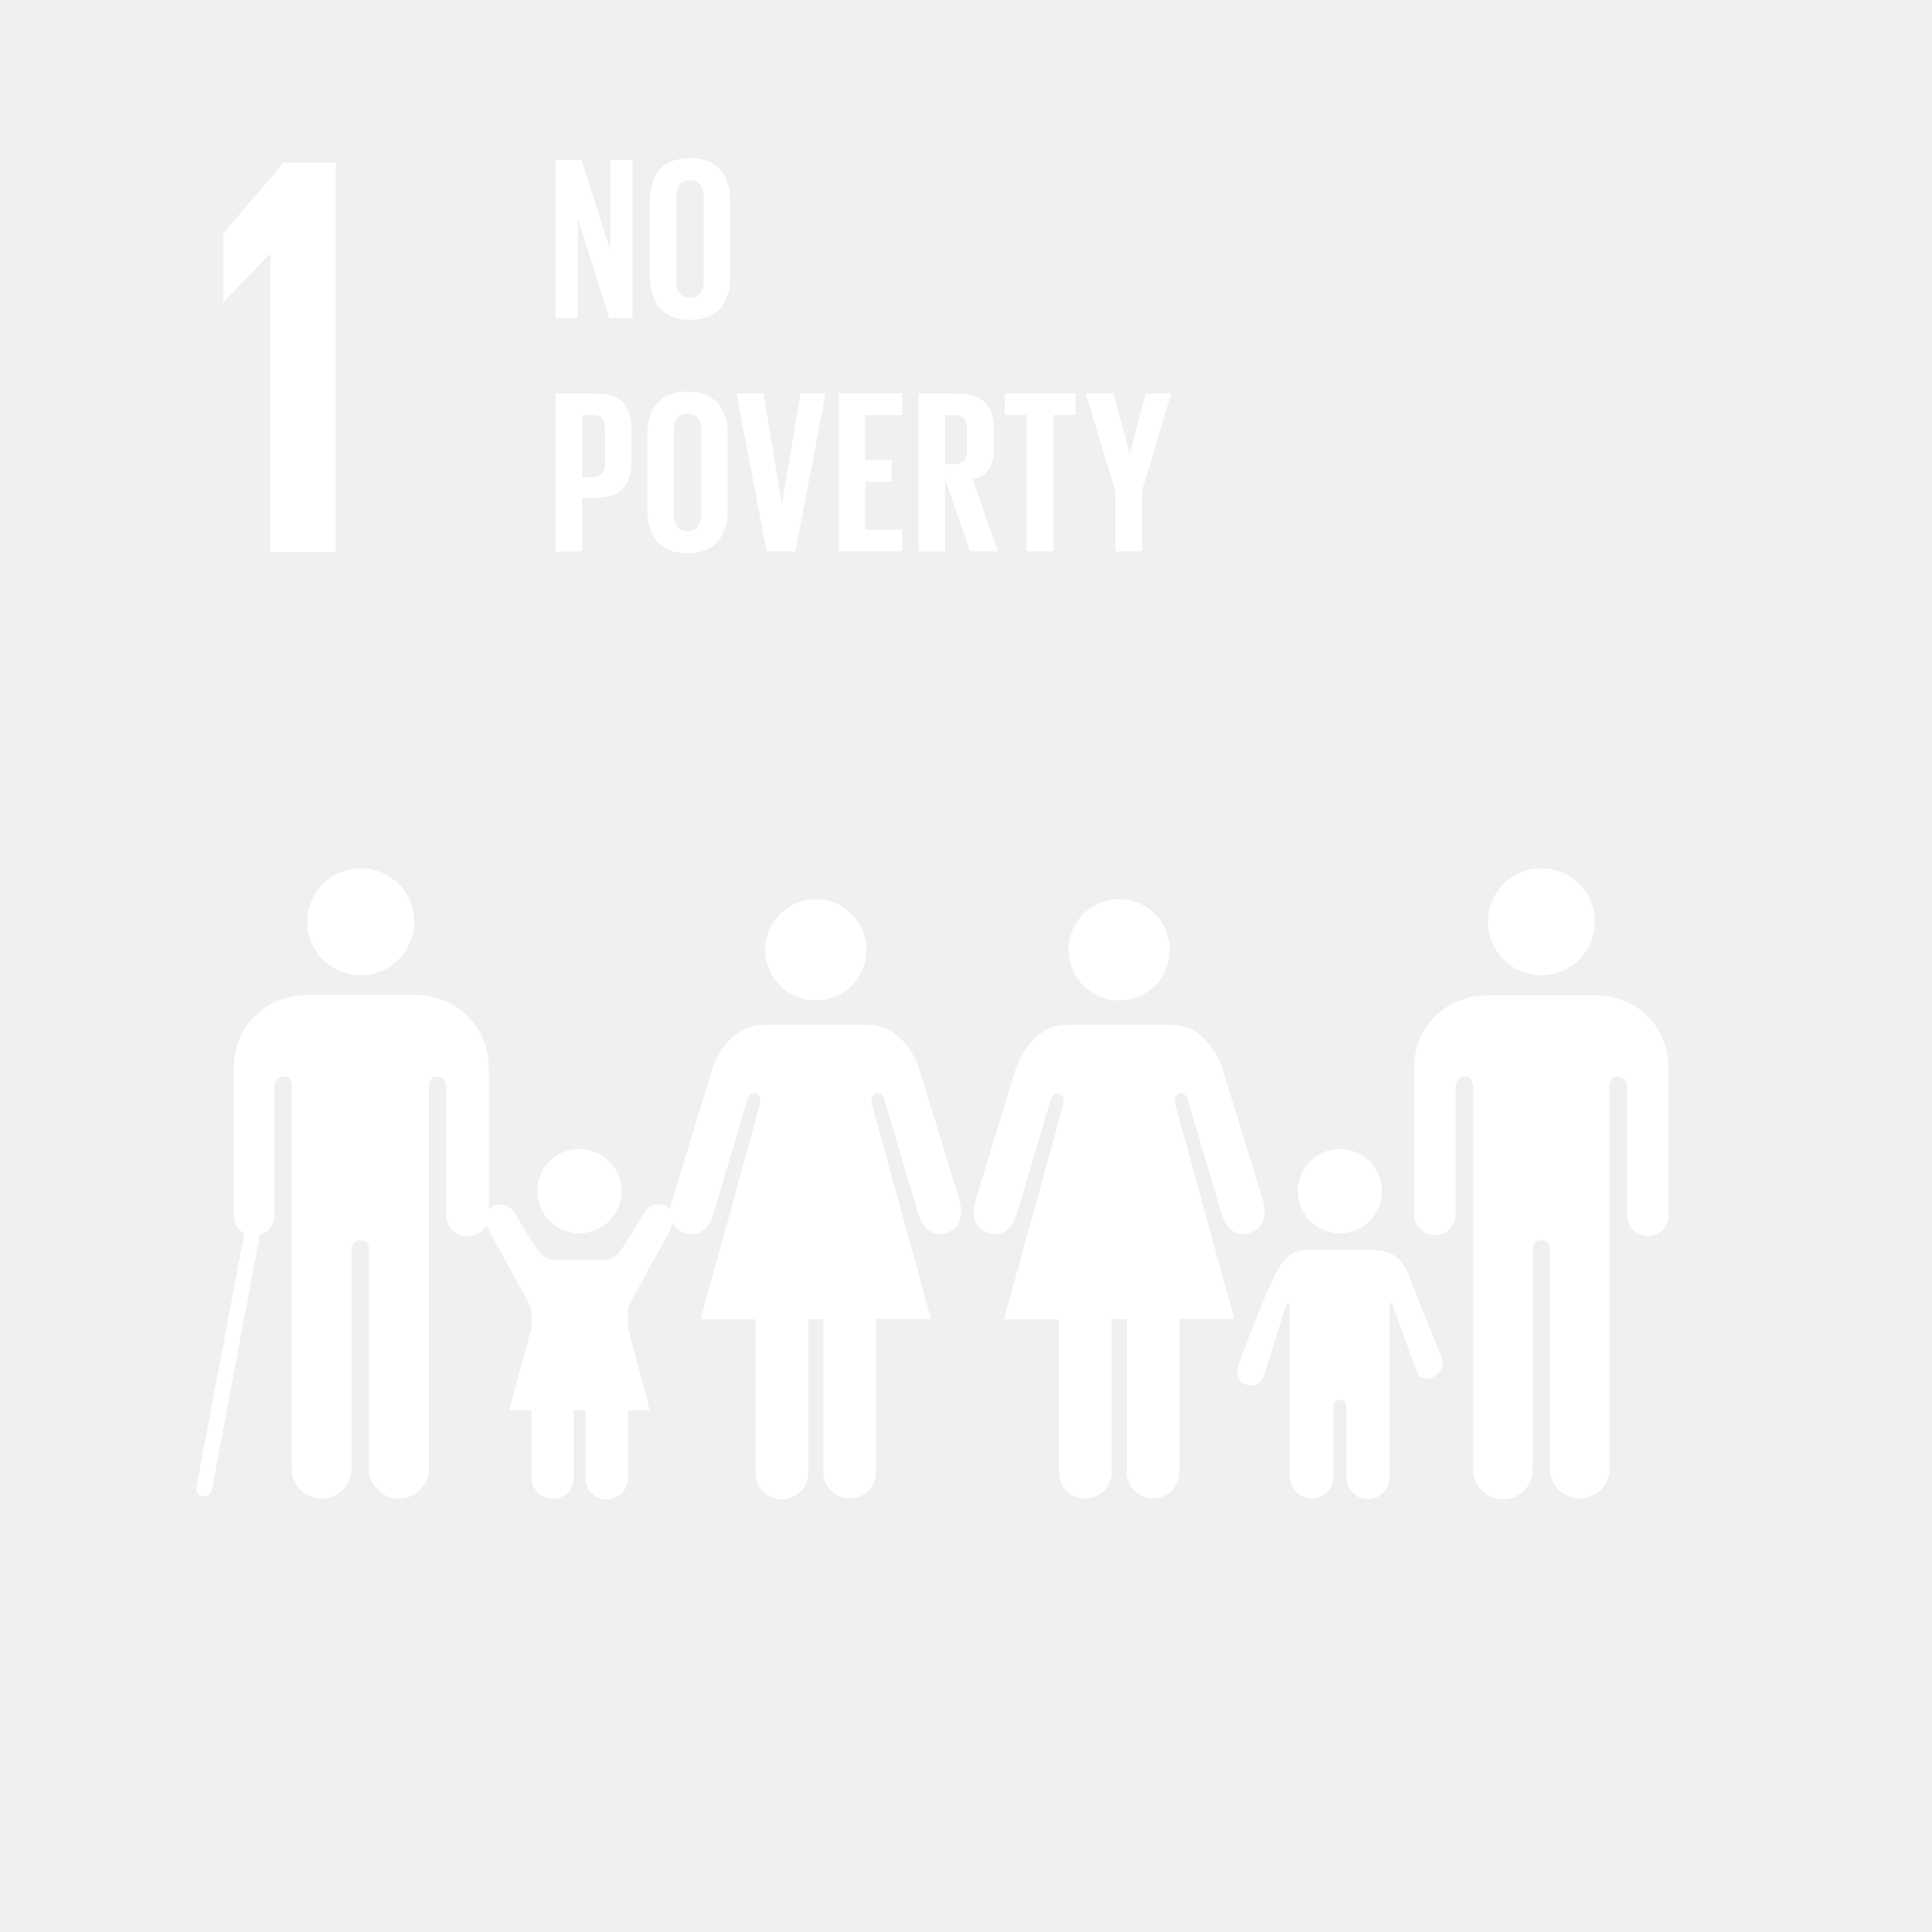
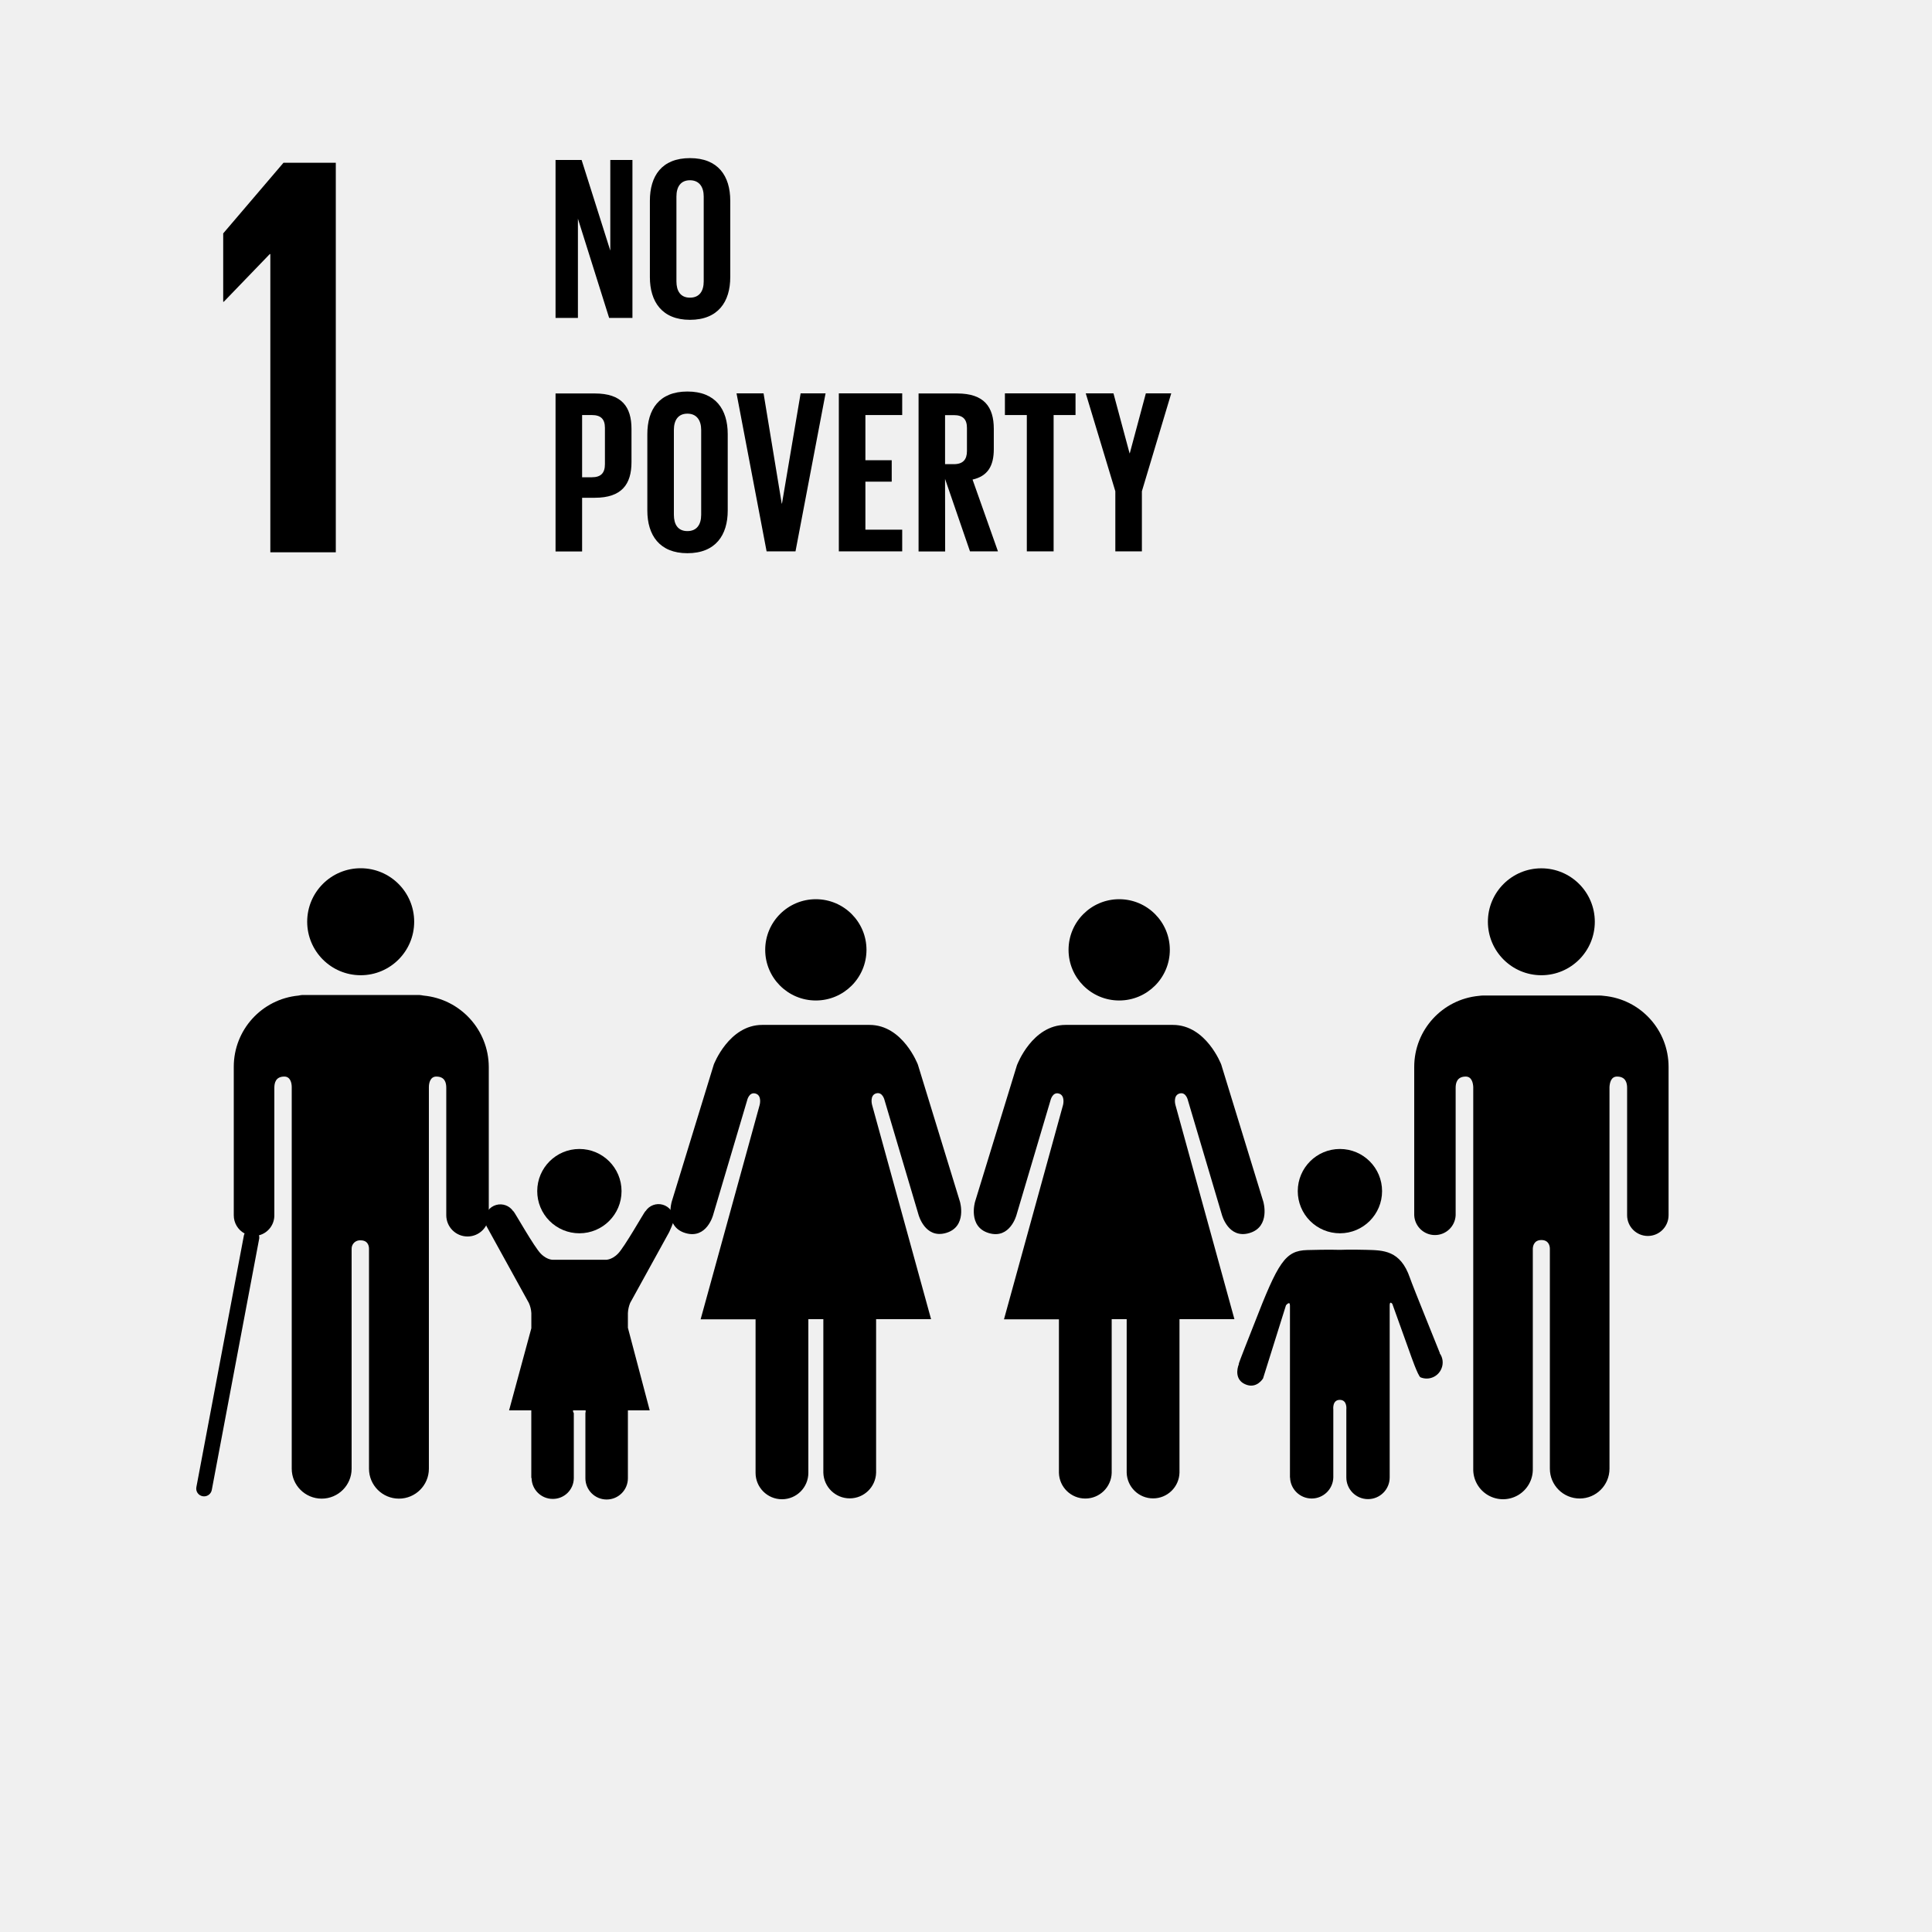
- <svg xmlns="http://www.w3.org/2000/svg" id="Layer_1" data-name="Layer 1" viewBox="0 0 1000 1000" focusable="false">
-   <link type="text/css" rel="stylesheet" id="dark-mode-general-link" />
+ <svg xmlns="http://www.w3.org/2000/svg" id="Layer_1" data-name="Layer 1" viewBox="0 0 1000 1000">
  <link type="text/css" rel="stylesheet" id="dark-mode-custom-link" />
-   <style type="text/css" id="dark-mode-custom-style" />
-   <defs>
-     <style>
- 
-      .cls-2 {
-        fill: #fff;
-      }
-    </style>
-   </defs>
-   <polygon class="cls-2" points="299.13 113.19 299.13 164.56 287.55 164.56 287.55 82.8 301.04 82.8 315.89 129.72 315.89 82.8 327.35 82.8 327.35 164.56 315.29 164.56 299.13 113.19" />
-   <path class="cls-2" d="M357.12,165.54c14.61,0,20.86-9.41,20.86-22.08V103.91c0-12.8-6.25-22.07-20.86-22.07s-20.74,9.27-20.74,22.07v39.55c0,12.67,6.27,22.08,20.74,22.08m-7-63.81c0-5,2.17-8.43,7-8.43s7.12,3.48,7.12,8.43v43.9c0,5-2.18,8.44-7.12,8.44s-7-3.49-7-8.44Z" />
-   <path fill="currentColor" class="cls-2" d="M301.3,257.64h6.62c13.88,0,18.94-7,18.94-18.45V222c0-11.46-5.06-18.34-18.94-18.34H287.55v81.77H301.3Zm0-42.81h5.06c4.71,0,6.75,2.18,6.75,6.63v18.8c0,4.48-2,6.77-6.75,6.77H301.3Z" />
-   <path class="cls-2" d="M355.8,286.34c14.61,0,20.87-9.4,20.87-22.06V224.71c0-12.78-6.26-22.06-20.87-22.06s-20.74,9.28-20.74,22.06v39.57c0,12.66,6.27,22.06,20.74,22.06m-7-63.79c0-5,2.16-8.44,7-8.44s7.13,3.49,7.13,8.44v43.89c0,4.95-2.18,8.45-7.13,8.45s-7-3.5-7-8.45Z" />
-   <polygon class="cls-2" points="411.75 285.38 427.31 203.61 414.4 203.61 404.75 260.65 404.62 260.65 395.22 203.61 381.23 203.61 396.79 285.38 411.75 285.38" />
-   <polygon class="cls-2" points="466.98 274.17 447.93 274.17 447.93 249.31 461.55 249.31 461.55 238.22 447.93 238.22 447.93 214.83 466.98 214.83 466.98 203.61 434.18 203.61 434.18 285.38 466.98 285.38 466.98 274.17" />
-   <path class="cls-2" d="M489.16,247.87l12.9,37.51h14.48l-13.15-37.15c7.84-1.8,11-7,11-15.8V222c0-11.46-5.07-18.34-18.94-18.34h-20v81.77h13.76Zm0-33h4.57c4.71,0,6.76,2.18,6.76,6.63v12c0,4.35-2.05,6.75-6.76,6.75h-4.57Z" />
-   <polygon class="cls-2" points="531.48 285.38 545.35 285.38 545.35 214.83 556.69 214.83 556.69 203.61 520.14 203.61 520.14 214.83 531.48 214.83 531.48 285.38" />
-   <polygon class="cls-2" points="577.29 285.38 591.04 285.38 591.04 254.27 606.23 203.61 593.09 203.61 584.78 234.6 584.66 234.6 576.33 203.61 561.99 203.61 577.29 254.27 577.29 285.38" />
-   <polygon class="cls-2" points="139.62 131.52 139.92 131.52 139.92 285.86 173.81 285.86 173.81 84.23 146.74 84.23 115.53 120.81 115.53 156.19 115.83 156.19 139.62 131.52" />
+   <defs />
+   <path class="cls-2" d="M299.13 113.19v51.37h-11.58V82.8h13.49l14.85 46.92V82.8h11.46v81.76h-12.06l-16.16-51.37zM357.12 165.54c14.61 0 20.86-9.41 20.86-22.08v-39.55c0-12.8-6.25-22.07-20.86-22.07s-20.74 9.27-20.74 22.07v39.55c0 12.67 6.27 22.08 20.74 22.08m-7-63.81c0-5 2.17-8.43 7-8.43s7.12 3.48 7.12 8.43v43.9c0 5-2.18 8.44-7.12 8.44s-7-3.49-7-8.44z" />
+   <path fill="currentColor" class="cls-2" d="M301.3 257.64h6.62c13.88 0 18.94-7 18.94-18.45V222c0-11.46-5.06-18.34-18.94-18.34h-20.37v81.77h13.75zm0-42.81h5.06c4.71 0 6.75 2.18 6.75 6.63v18.8c0 4.48-2 6.77-6.75 6.77h-5.06z" />
+   <path class="cls-2" d="M355.8 286.34c14.61 0 20.87-9.4 20.87-22.06v-39.57c0-12.78-6.26-22.06-20.87-22.06s-20.74 9.28-20.74 22.06v39.57c0 12.66 6.27 22.06 20.74 22.06m-7-63.79c0-5 2.16-8.44 7-8.44s7.13 3.49 7.13 8.44v43.89c0 4.95-2.18 8.45-7.13 8.45s-7-3.5-7-8.45zM411.75 285.38l15.56-81.77H414.4l-9.65 57.04h-.13l-9.4-57.04h-13.99l15.56 81.77h14.96zM466.98 274.17h-19.05v-24.86h13.62v-11.09h-13.62v-23.39h19.05v-11.22h-32.8v81.77h32.8v-11.21zM489.16 247.87l12.9 37.51h14.48l-13.15-37.15c7.84-1.8 11-7 11-15.8V222c0-11.46-5.07-18.34-18.94-18.34h-20v81.77h13.76zm0-33h4.57c4.71 0 6.76 2.18 6.76 6.63v12c0 4.35-2.05 6.75-6.76 6.75h-4.57zM531.48 285.38h13.87v-70.55h11.34v-11.22h-36.55v11.22h11.34v70.55zM577.29 285.38h13.75v-31.11l15.19-50.66h-13.14l-8.31 30.99h-.12l-8.33-30.99h-14.34l15.3 50.66v31.11zM139.62 131.52h.3v154.34h33.89V84.23h-27.07l-31.21 36.58v35.38h.3l23.79-24.67zM770.13 477.09a27.67 27.67 0 1127.7 27.69 27.7 27.7 0 01-27.7-27.69M830.15 515.45a36.89 36.89 0 0133.5 36.77V629a10.73 10.73 0 01-21.46 0v-65.95c0-2.48-.71-5.82-5.23-5.82-3.13 0-3.78 3.31-3.89 5.42v197.54a15.43 15.43 0 01-30.86 0V646.36c0-1.26-.46-4.52-4.38-4.52-3.93 0-4.41 3.26-4.45 4.52v113.83a15.42 15.42 0 11-30.83 0V562.65c-.1-2.11-.78-5.42-3.88-5.42-4.54 0-5.23 3.34-5.23 5.82V629a10.73 10.73 0 01-21.44 0v-76.78a36.91 36.91 0 0133.55-36.77 15.26 15.26 0 012-.17H828a16.4 16.4 0 012.11.17M605.5 491.63a26.21 26.21 0 10-26.19 26.22 26.21 26.21 0 0026.19-26.22M526.48 551l-21.79 71s-3.88 13 7.15 16.25 14.31-9.44 14.31-9.44l17.57-59.21s1-4.56 4.38-3.57 2.14 5.85 2.14 5.85l-30.58 111h28.44v79.47a13.66 13.66 0 0027.31 0v-79.56h7.76v79.47a13.67 13.67 0 0027.33 0v-79.47h28.43l-30.56-111s-1.29-4.79 2.13-5.79 4.38 3.57 4.38 3.57l17.57 59.21s3.34 12.69 14.3 9.44S653.9 622 653.9 622l-21.79-71s-7.78-20.51-25-20.51h-55.58c-17.24 0-25 20.51-25 20.51M448.49 491.63a26.21 26.21 0 10-26.2 26.22 26.22 26.22 0 0026.2-26.22M369.46 551l-21.78 71s-3.9 13 7.14 16.25 14.31-9.44 14.31-9.44l17.57-59.21s.95-4.56 4.38-3.57 2.13 5.85 2.13 5.85l-30.57 111h28.44v79.47a13.66 13.66 0 0027.32 0v-79.56h7.76v79.47a13.66 13.66 0 0027.31 0v-79.47h28.45l-30.56-111s-1.3-4.87 2.11-5.85 4.39 3.57 4.39 3.57l17.56 59.21s3.34 12.69 14.31 9.44 7.14-16.16 7.14-16.16l-21.79-71s-7.77-20.51-25-20.51h-55.57c-17.23 0-25.05 20.51-25.05 20.51" />
  <g>
-     <path class="cls-2" d="M770.13,477.09a27.67,27.67,0,1,1,27.7,27.69,27.7,27.7,0,0,1-27.7-27.69" />
-     <path class="cls-2" d="M830.15,515.45a36.89,36.89,0,0,1,33.5,36.77V629a10.73,10.73,0,0,1-21.46,0V563.05c0-2.48-.71-5.82-5.23-5.82-3.13,0-3.78,3.31-3.89,5.42V760.19a15.43,15.43,0,0,1-30.86,0V646.36c0-1.26-.46-4.52-4.38-4.52h0c-3.93,0-4.41,3.26-4.45,4.52V760.19a15.42,15.42,0,1,1-30.83,0V562.65c-.1-2.11-.78-5.42-3.88-5.42-4.54,0-5.23,3.34-5.23,5.82V629A10.73,10.73,0,0,1,732,629V552.22a36.91,36.91,0,0,1,33.55-36.77,15.26,15.26,0,0,1,2-.17H828a16.4,16.4,0,0,1,2.11.17" />
+     <path class="cls-2" d="M693.54 638.35a21.82 21.82 0 10-21.82-21.84 21.8 21.8 0 0021.82 21.84M641.23 706.13c-1.07 2.55-1.94 8 3.18 10.32 6 2.76 9.35-3 9.35-3l11.86-37.83s2.06-2.53 2.06.09v89.05h.05a11.2 11.2 0 0022.39 0v-35.19s-.65-5 3.36-5 3.38 5 3.38 5v35.15a11.22 11.22 0 0022.44 0v-89.05c0-2.62 1.38-.75 1.38-.75l9.3 25.9s4 11.57 5.28 12.08a8.26 8.26 0 0010.81-4.47 8.16 8.16 0 00-.88-8l.08-.08c-.27-.84-13.9-34.26-15.5-38.95-4.92-14.37-13.88-14.24-22.5-14.48s-13.79 0-13.79 0-5.51-.22-16.9.11-15 6.19-27.51 38.46c-1.79 4.65-7.84 19.68-7.92 20.58z" />
  </g>
  <g>
-     <path class="cls-2" d="M605.5,491.63a26.21,26.21,0,1,0-26.19,26.22,26.21,26.21,0,0,0,26.19-26.22" />
-     <path class="cls-2" d="M526.48,551,504.69,622s-3.88,13,7.15,16.25,14.31-9.44,14.31-9.44l17.57-59.21s1-4.56,4.38-3.57,2.14,5.85,2.14,5.85l-30.58,111H548.1v79.47a13.66,13.66,0,0,0,27.31,0V682.79h7.76v79.47a13.67,13.67,0,0,0,27.33,0V682.79h28.43l-30.56-111S607.08,567,610.5,566s4.38,3.57,4.38,3.57l17.57,59.21s3.34,12.69,14.3,9.44S653.9,622,653.9,622L632.11,551s-7.78-20.51-25-20.51H551.53c-17.24,0-25,20.51-25,20.51" />
+     <path class="cls-2" d="M186.66 504.78A27.69 27.69 0 10159 477.09a27.72 27.72 0 0027.66 27.69zM219.22 515.31A18.06 18.06 0 00217 515h-60.5a13.66 13.66 0 00-2 .31 37 37 0 00-33.5 36.91V629a10.66 10.66 0 005.61 9.46 4.07 4.07 0 00-.36.94l-24.6 130.3a4 4 0 003.22 4.74 3.81 3.81 0 00.75.07 4.05 4.05 0 004-3.31l24.58-130.3a4 4 0 00-.15-1.51A10.62 10.62 0 00142 629v-65.95c0-2.48.65-5.82 5.17-5.82 3.12 0 3.83 3.31 3.83 5.42v197.54a15.5 15.5 0 0031 0V646.36a4.3 4.3 0 014.66-4.36c3.93 0 4.33 3.1 4.33 4.36v113.83a15.5 15.5 0 0031 0V562.65c0-2.11.74-5.42 3.83-5.42 4.55 0 5.17 3.34 5.17 5.82V629a11 11 0 0022 0v-76.78a37.25 37.25 0 00-33.77-36.91z" />
  </g>
  <g>
-     <path class="cls-2" d="M448.49,491.63a26.21,26.21,0,1,0-26.2,26.22,26.22,26.22,0,0,0,26.2-26.22" />
-     <path class="cls-2" d="M369.46,551,347.68,622s-3.9,13,7.14,16.25,14.31-9.44,14.31-9.44l17.57-59.21s.95-4.56,4.38-3.57,2.13,5.85,2.13,5.85l-30.57,111h28.44v79.47a13.66,13.66,0,0,0,27.32,0V682.79h7.76v79.47a13.66,13.66,0,0,0,27.31,0V682.79h28.45l-30.56-111s-1.3-4.87,2.11-5.85,4.39,3.57,4.39,3.57l17.56,59.21s3.34,12.69,14.31,9.44S496.87,622,496.87,622L475.08,551s-7.77-20.51-25-20.51H394.51c-17.23,0-25.05,20.51-25.05,20.51" />
-   </g>
-   <g>
-     <path class="cls-2" d="M693.54,638.35a21.82,21.82,0,1,0-21.82-21.84,21.8,21.8,0,0,0,21.82,21.84" />
-     <path class="cls-2" d="M641.23,706.13c-1.07,2.55-1.94,8,3.18,10.32,6,2.76,9.35-3,9.35-3l11.86-37.83s2.06-2.53,2.06.09v89.05h.05a11.2,11.2,0,0,0,22.39,0V729.57s-.65-5,3.36-5,3.38,5,3.38,5v35.15a11.22,11.22,0,0,0,22.44,0V675.67c0-2.62,1.38-.75,1.38-.75l9.3,25.9s4,11.57,5.28,12.08a8.26,8.26,0,0,0,10.81-4.47,8.16,8.16,0,0,0-.88-8l.08-.08c-.27-.84-13.9-34.26-15.5-38.95-4.92-14.37-13.88-14.24-22.5-14.48s-13.79,0-13.79,0-5.51-.22-16.9.11-15,6.19-27.51,38.46c-1.79,4.65-7.84,19.68-7.92,20.58Z" />
-   </g>
-   <g>
-     <path class="cls-2" d="M186.66,504.78A27.69,27.69,0,1,0,159,477.09,27.72,27.72,0,0,0,186.66,504.78Z" />
-     <path class="cls-2" d="M219.22,515.31A18.06,18.06,0,0,0,217,515h-60.5a13.66,13.66,0,0,0-2,.31A37,37,0,0,0,121,552.22V629a10.66,10.66,0,0,0,5.61,9.46,4.07,4.07,0,0,0-.36.94l-24.6,130.3a4,4,0,0,0,3.22,4.74,3.81,3.81,0,0,0,.75.07,4.05,4.05,0,0,0,4-3.31l24.58-130.3a4,4,0,0,0-.15-1.51A10.62,10.62,0,0,0,142,629V563.05c0-2.48.65-5.82,5.17-5.82,3.12,0,3.83,3.31,3.83,5.42V760.19a15.5,15.5,0,0,0,31,0V646.36a4.3,4.3,0,0,1,4.66-4.36h0c3.93,0,4.33,3.1,4.33,4.36V760.19a15.5,15.5,0,0,0,31,0V562.65c0-2.11.74-5.42,3.83-5.42,4.55,0,5.17,3.34,5.17,5.82V629a11,11,0,0,0,22,0V552.22A37.25,37.25,0,0,0,219.22,515.31Z" />
-   </g>
-   <g>
-     <path class="cls-2" d="M326.16,674.41l20.25-36.75s2.44-5.28,2.44-6.54a8,8,0,0,0-14.72-4.21l-.09,0c-.64.55-10.83,18.63-14.19,22-3.55,3.59-6.74,3.14-6.74,3.14H286.67s-3.2.45-6.74-3.14c-3.4-3.36-13.54-21.47-14.19-22l-.07.06A8,8,0,0,0,251,631.11a14.41,14.41,0,0,0,.78,3.49l21.95,39.81a14.62,14.62,0,0,1,1.29,5.25v7.84L263.5,730H275v35h.15a10.94,10.94,0,0,0,10.94,10.83A10.81,10.81,0,0,0,297,765.14V731.41a1.8,1.8,0,0,1-.38-1.41h6.5a3.39,3.39,0,0,1-.12,1.41v33.73a11,11,0,0,0,22,0V730h11.29L325,687.25v-7.59A15.92,15.92,0,0,1,326.16,674.41Z" />
-     <path class="cls-2" d="M299.88,638.35a21.82,21.82,0,1,0-21.81-21.84A21.8,21.8,0,0,0,299.88,638.35Z" />
+     <path class="cls-2" d="M326.16 674.41l20.25-36.75s2.44-5.28 2.44-6.54a8 8 0 00-14.72-4.21h-.09c-.64.55-10.83 18.63-14.19 22-3.55 3.59-6.74 3.14-6.74 3.14h-26.44s-3.2.45-6.74-3.14c-3.4-3.36-13.54-21.47-14.19-22l-.07.06a8 8 0 00-14.67 4.14 14.41 14.41 0 00.78 3.49l21.95 39.81a14.62 14.62 0 011.29 5.25v7.84L263.5 730H275v35h.15a10.94 10.94 0 0010.94 10.83A10.81 10.81 0 00297 765.14v-33.73a1.8 1.8 0 01-.38-1.41h6.5a3.39 3.39 0 01-.12 1.41v33.73a11 11 0 0022 0V730h11.29L325 687.25v-7.59a15.92 15.92 0 011.16-5.25z" />
+     <path class="cls-2" d="M299.88 638.35a21.82 21.82 0 10-21.81-21.84 21.8 21.8 0 0021.81 21.84z" />
  </g>
</svg>
